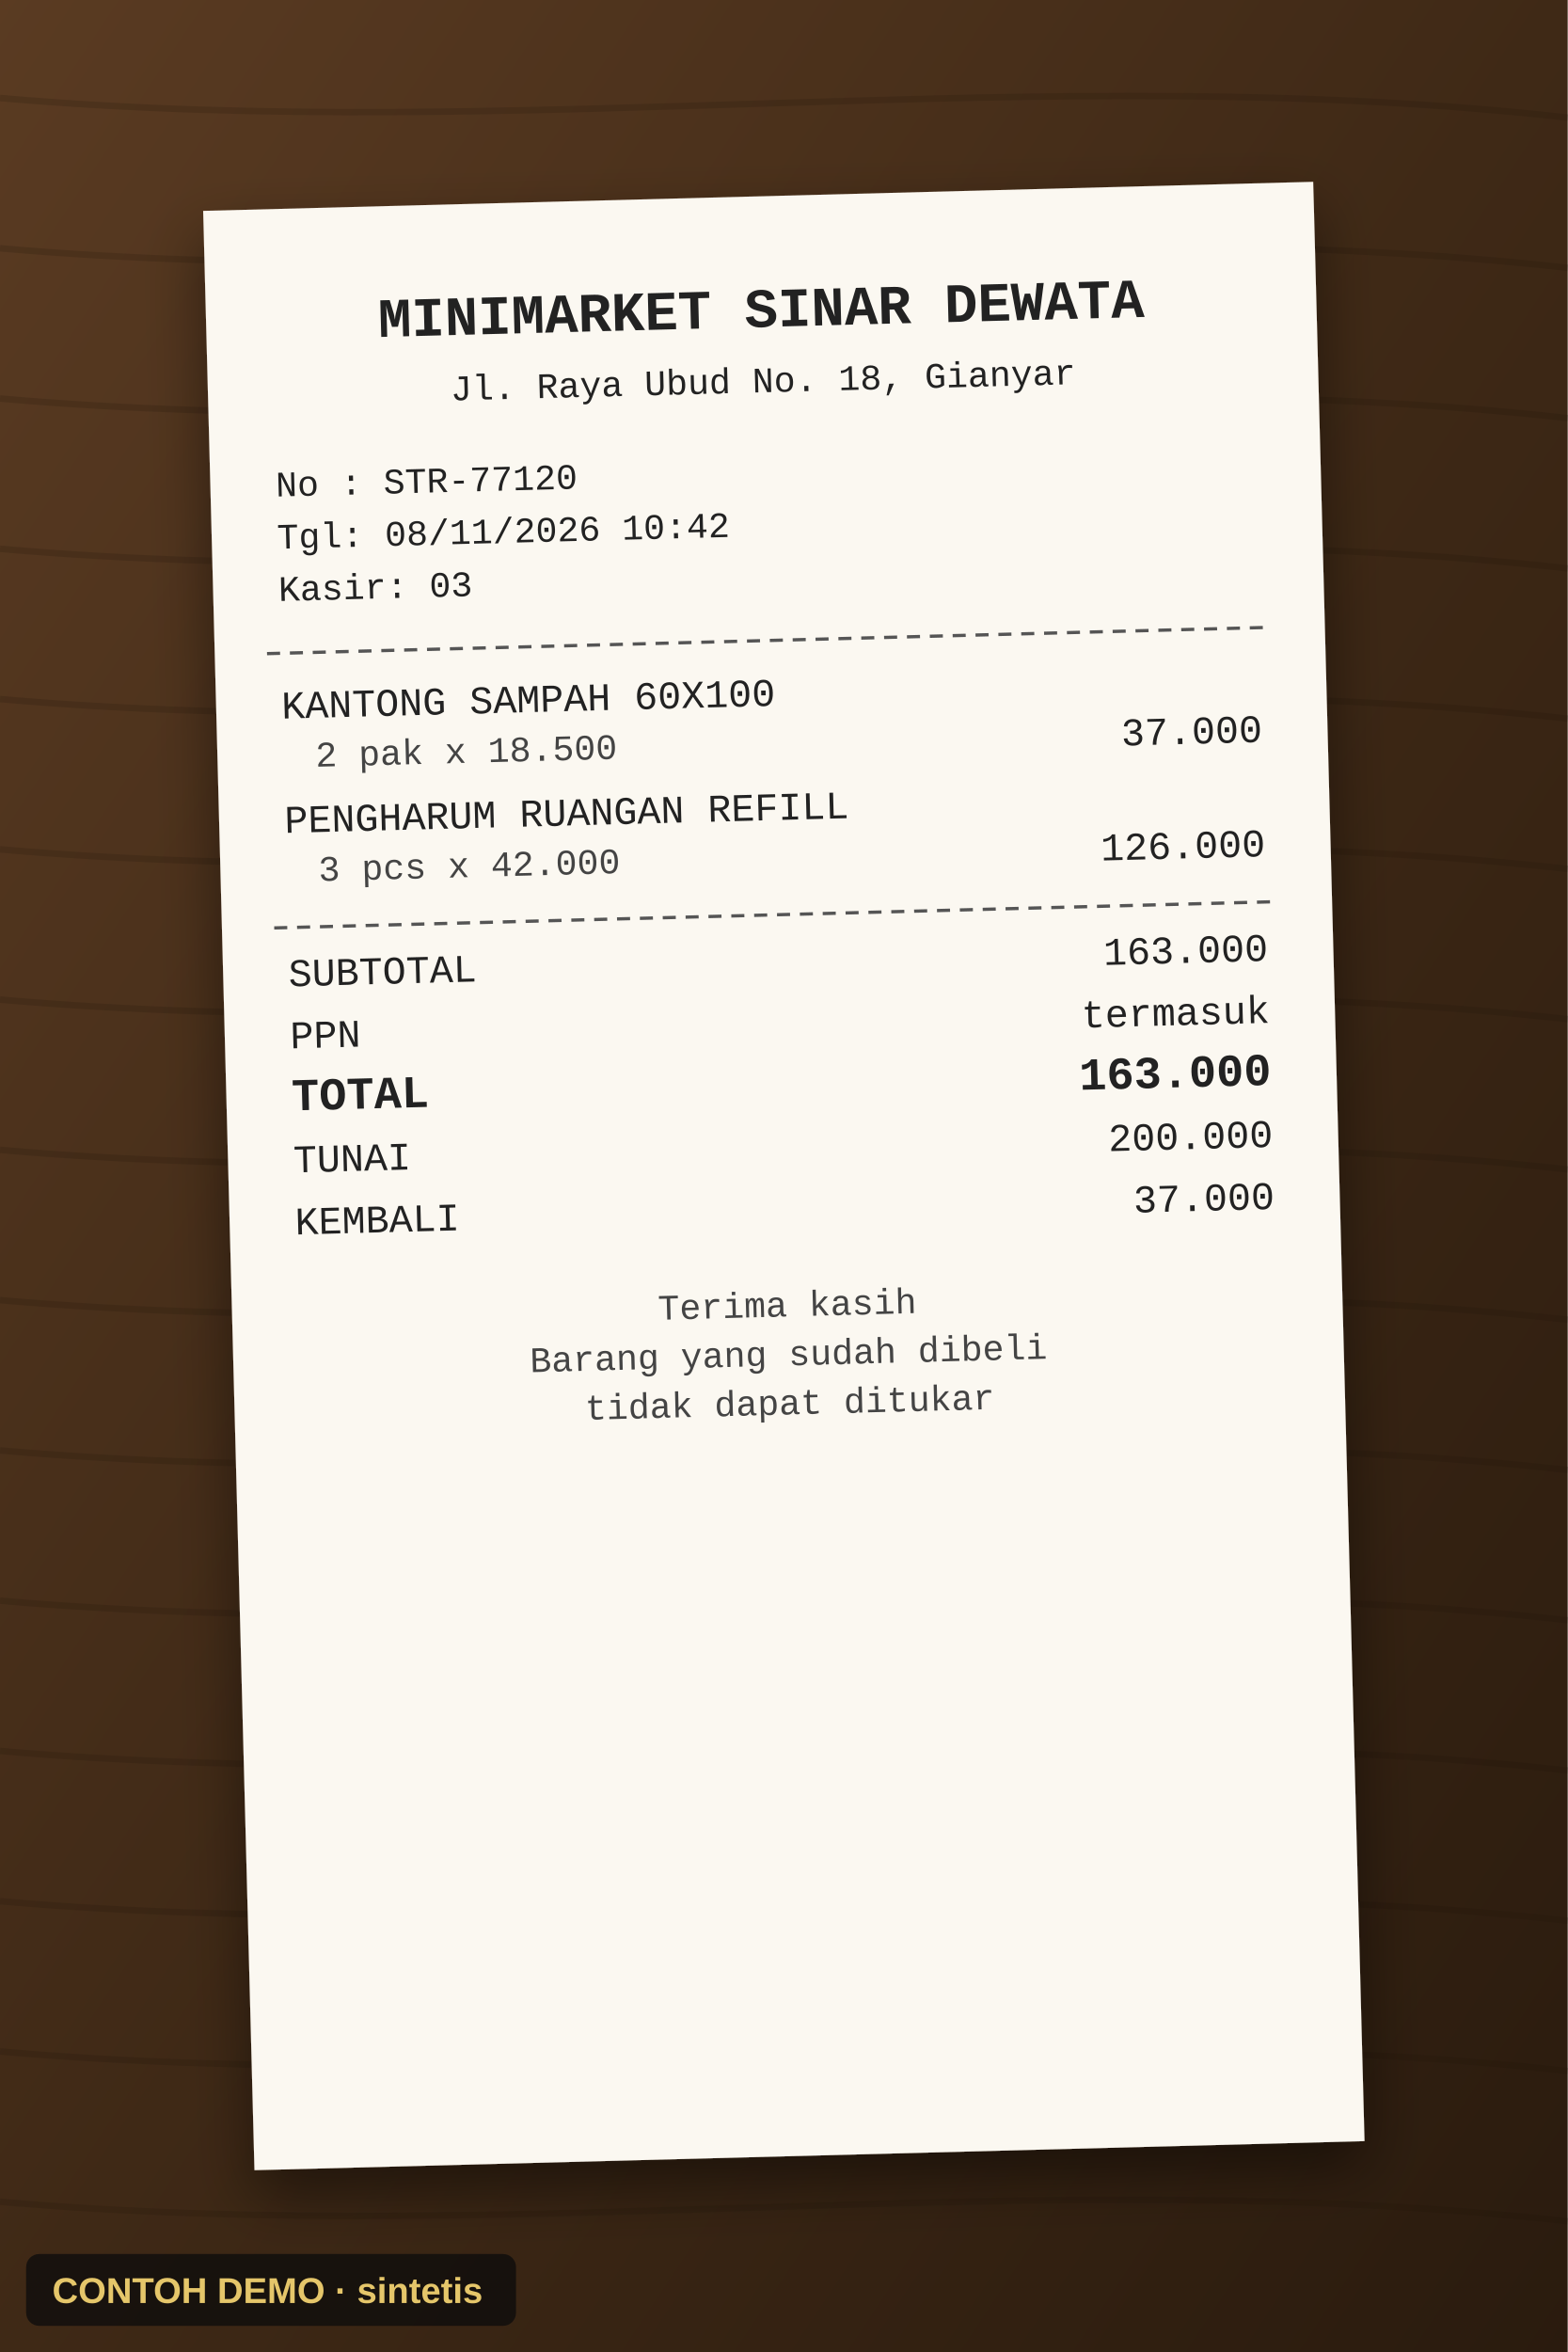
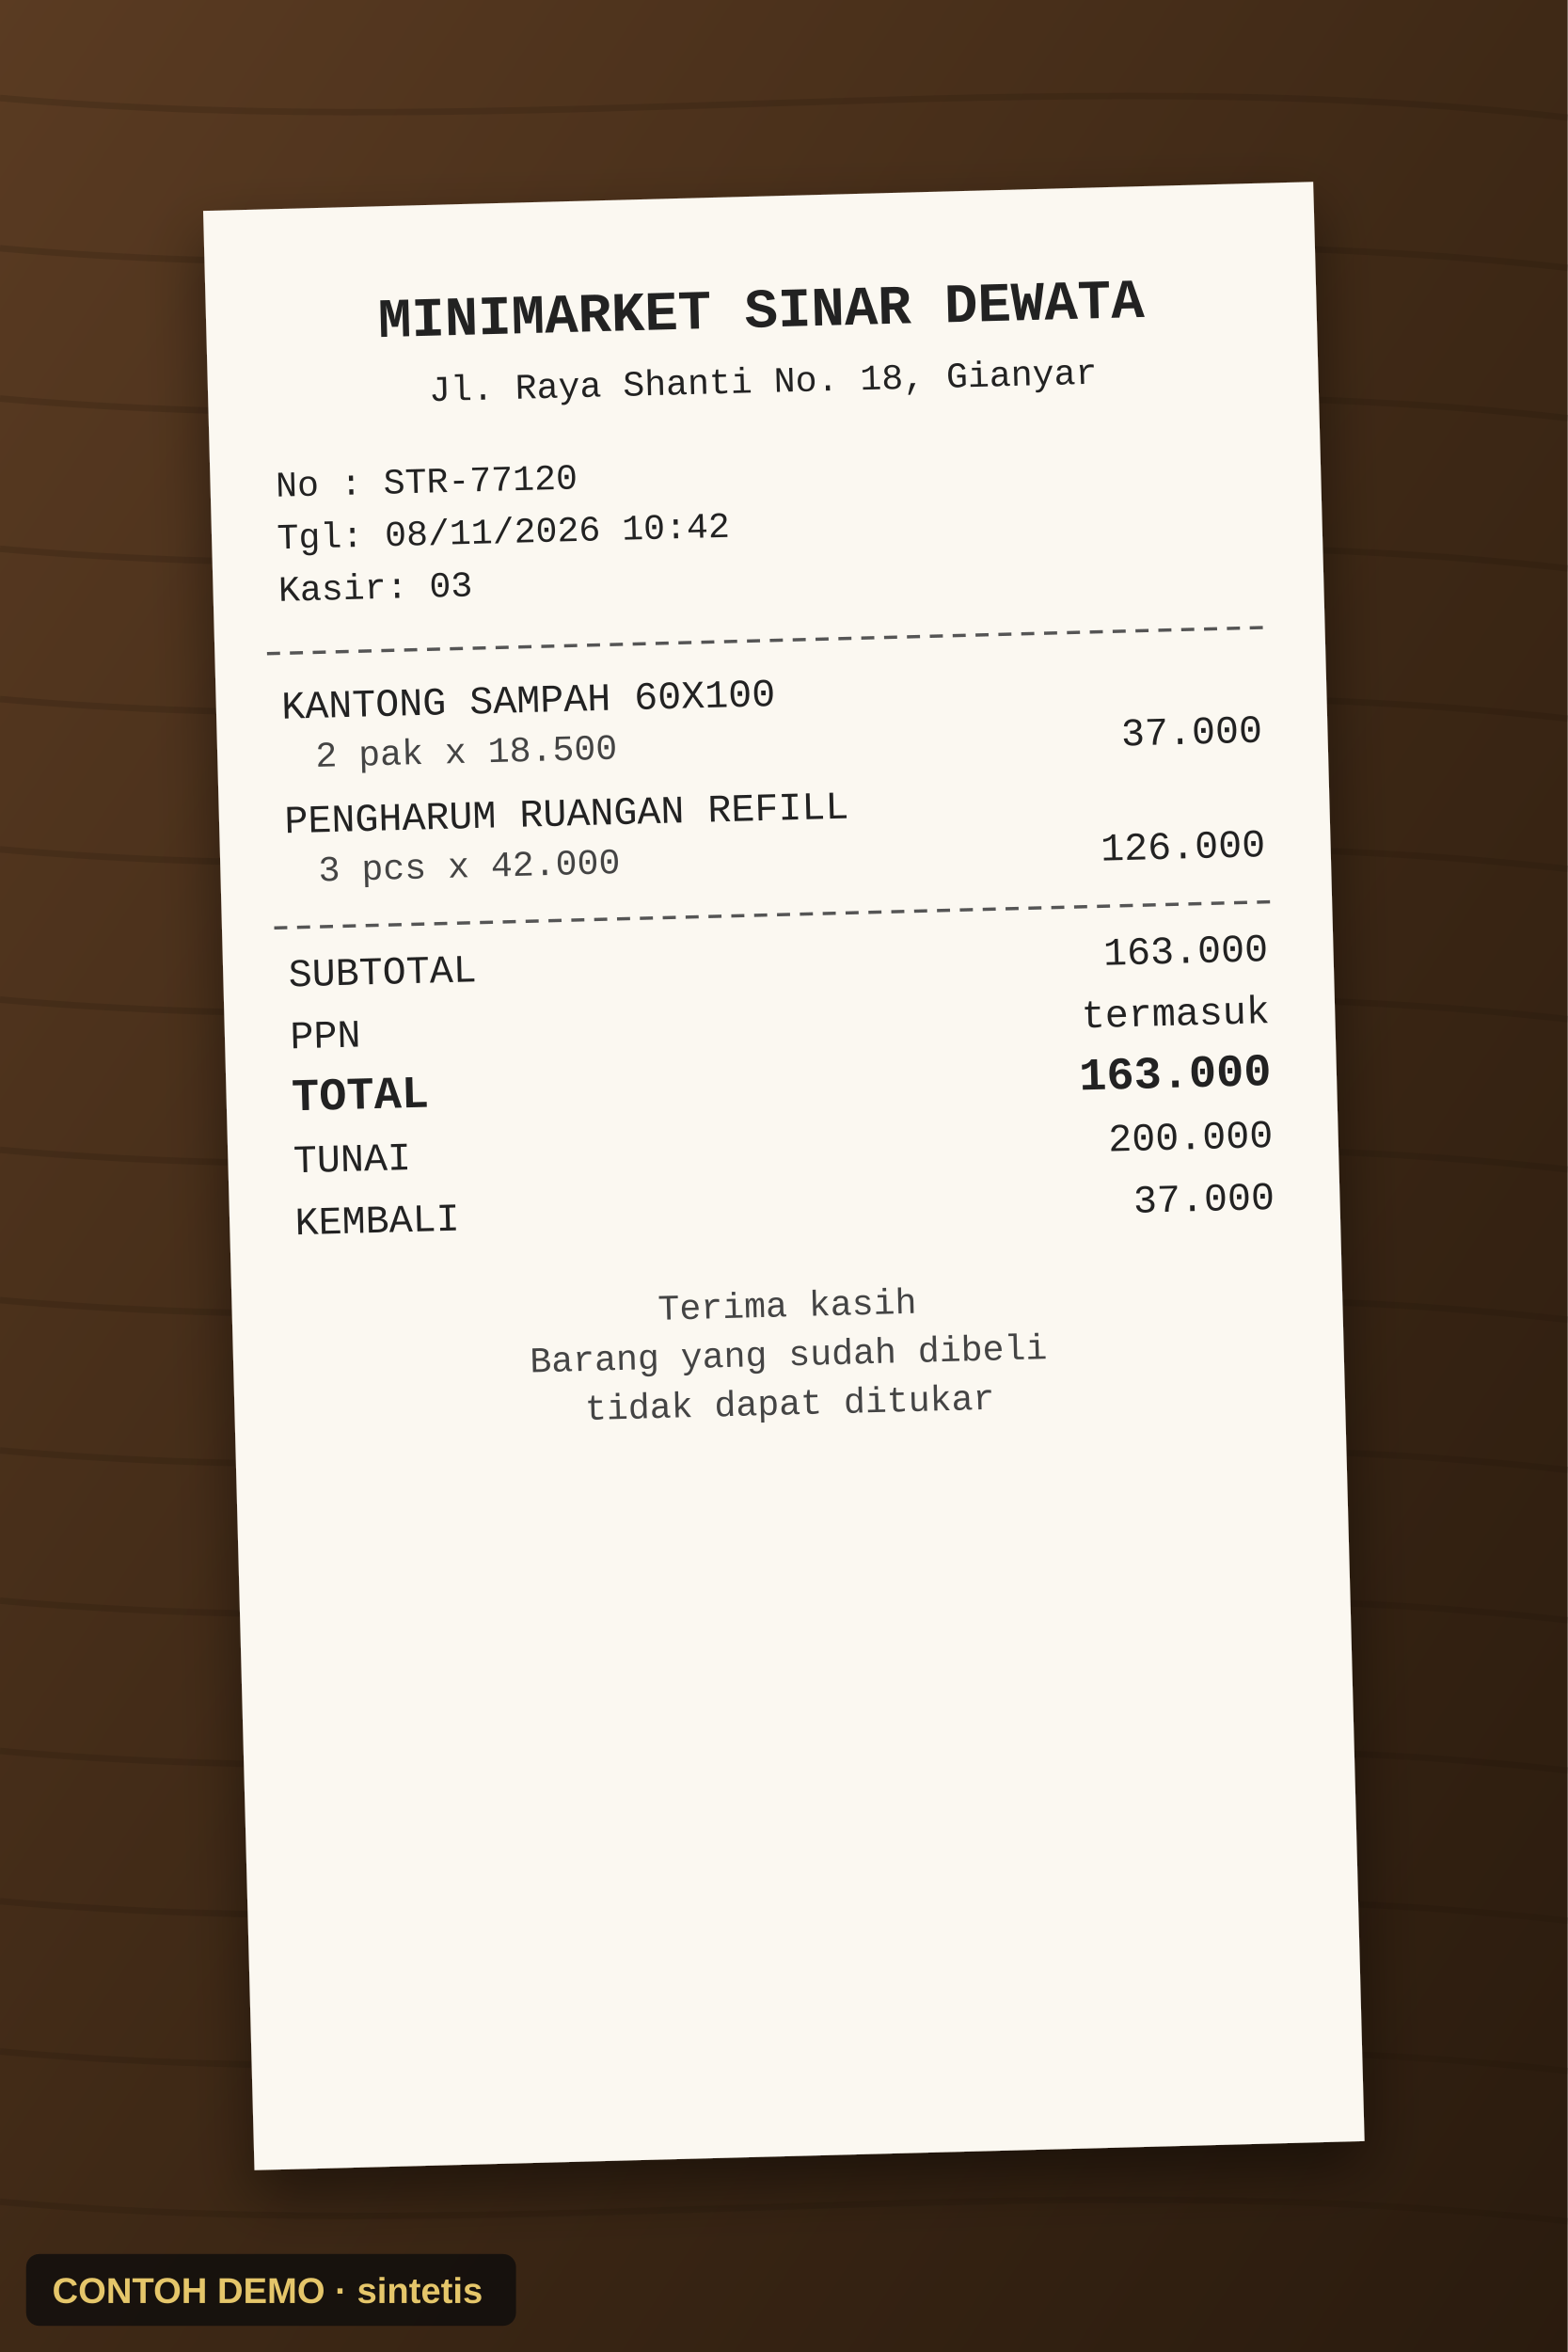
<svg xmlns="http://www.w3.org/2000/svg" viewBox="0 0 480 720" width="480" height="720">
  <defs>
    <linearGradient id="w" x1="0" y1="0" x2="1" y2="1">
      <stop offset="0" stop-color="#5a3b22" />
      <stop offset=".5" stop-color="#3f2916" />
      <stop offset="1" stop-color="#2a1b0e" />
    </linearGradient>
    <filter id="sh" x="-10%" y="-10%" width="120%" height="120%">
      <feDropShadow dx="0" dy="8" stdDeviation="9" flood-opacity=".45" />
    </filter>
  </defs>
  <rect width="480" height="720" fill="url(#w)" />
  <g opacity=".18" stroke="#1c1108" stroke-width="2">
    <path d="M0 30 C160 44 320 18 480 36" fill="none" />
    <path d="M0 76 C160 90 320 64 480 82" fill="none" />
    <path d="M0 122 C160 136 320 110 480 128" fill="none" />
    <path d="M0 168 C160 182 320 156 480 174" fill="none" />
    <path d="M0 214 C160 228 320 202 480 220" fill="none" />
    <path d="M0 260 C160 274 320 248 480 266" fill="none" />
    <path d="M0 306 C160 320 320 294 480 312" fill="none" />
    <path d="M0 352 C160 366 320 340 480 358" fill="none" />
    <path d="M0 398 C160 412 320 386 480 404" fill="none" />
    <path d="M0 444 C160 458 320 432 480 450" fill="none" />
    <path d="M0 490 C160 504 320 478 480 496" fill="none" />
    <path d="M0 536 C160 550 320 524 480 542" fill="none" />
    <path d="M0 582 C160 596 320 570 480 588" fill="none" />
    <path d="M0 628 C160 642 320 616 480 634" fill="none" />
    <path d="M0 674 C160 688 320 662 480 680" fill="none" />
  </g>
  <g transform="rotate(-1.5 240 360)">
    <rect x="70" y="60" width="340" height="600" fill="#fbf8f1" filter="url(#sh)" />
    <g transform="translate(70 60)">
      <text x="170" y="40" font-family="'Courier New',Courier,monospace" font-size="17" font-weight="700" text-anchor="middle" fill="#222">MINIMARKET SINAR DEWATA</text>
-       <text x="170" y="60" font-family="'Courier New',Courier,monospace" font-size="11" font-weight="400" text-anchor="middle" fill="#222">Jl. Raya Ubud No. 18, Gianyar</text>
+       <text x="170" y="60" font-family="'Courier New',Courier,monospace" font-size="11" font-weight="400" text-anchor="middle" fill="#222">Jl. Raya Shanti No. 18, Gianyar</text>
      <text x="20" y="88" font-family="'Courier New',Courier,monospace" font-size="11" font-weight="400" text-anchor="start" fill="#222">No : STR-77120</text>
      <text x="20" y="104" font-family="'Courier New',Courier,monospace" font-size="11" font-weight="400" text-anchor="start" fill="#222">Tgl: 08/11/2026  10:42</text>
      <text x="20" y="120" font-family="'Courier New',Courier,monospace" font-size="11" font-weight="400" text-anchor="start" fill="#222">Kasir: 03</text>
      <line x1="16" y1="136" x2="324" y2="136" stroke="#555" stroke-dasharray="4 3" />
      <text x="20" y="156" font-family="'Courier New',Courier,monospace" font-size="12" font-weight="400" text-anchor="start" fill="#222">KANTONG SAMPAH 60X100</text>
      <text x="30" y="171" font-family="'Courier New',Courier,monospace" font-size="11" font-weight="400" text-anchor="start" fill="#444">2 pak x 18.500</text>
      <text x="320" y="171" font-family="'Courier New',Courier,monospace" font-size="12" font-weight="400" text-anchor="end" fill="#222">37.000</text>
      <text x="20" y="191" font-family="'Courier New',Courier,monospace" font-size="12" font-weight="400" text-anchor="start" fill="#222">PENGHARUM RUANGAN REFILL</text>
      <text x="30" y="206" font-family="'Courier New',Courier,monospace" font-size="11" font-weight="400" text-anchor="start" fill="#444">3 pcs x 42.000</text>
      <text x="320" y="206" font-family="'Courier New',Courier,monospace" font-size="12" font-weight="400" text-anchor="end" fill="#222">126.000</text>
      <line x1="16" y1="220" x2="324" y2="220" stroke="#555" stroke-dasharray="4 3" />
      <text x="20" y="238" font-family="'Courier New',Courier,monospace" font-size="12" font-weight="400" text-anchor="start" fill="#222">SUBTOTAL</text>
      <text x="320" y="238" font-family="'Courier New',Courier,monospace" font-size="12" font-weight="400" text-anchor="end" fill="#222">163.000</text>
      <text x="20" y="257" font-family="'Courier New',Courier,monospace" font-size="12" font-weight="400" text-anchor="start" fill="#222">PPN</text>
      <text x="320" y="257" font-family="'Courier New',Courier,monospace" font-size="12" font-weight="400" text-anchor="end" fill="#222">termasuk</text>
      <text x="20" y="276" font-family="'Courier New',Courier,monospace" font-size="14" font-weight="700" text-anchor="start" fill="#222">TOTAL</text>
      <text x="320" y="276" font-family="'Courier New',Courier,monospace" font-size="14" font-weight="700" text-anchor="end" fill="#222">163.000</text>
      <text x="20" y="295" font-family="'Courier New',Courier,monospace" font-size="12" font-weight="400" text-anchor="start" fill="#222">TUNAI</text>
      <text x="320" y="295" font-family="'Courier New',Courier,monospace" font-size="12" font-weight="400" text-anchor="end" fill="#222">200.000</text>
      <text x="20" y="314" font-family="'Courier New',Courier,monospace" font-size="12" font-weight="400" text-anchor="start" fill="#222">KEMBALI</text>
      <text x="320" y="314" font-family="'Courier New',Courier,monospace" font-size="12" font-weight="400" text-anchor="end" fill="#222">37.000</text>
      <text x="170" y="343" font-family="'Courier New',Courier,monospace" font-size="11" font-weight="400" text-anchor="middle" fill="#444">Terima kasih</text>
      <text x="170" y="358" font-family="'Courier New',Courier,monospace" font-size="11" font-weight="400" text-anchor="middle" fill="#444">Barang yang sudah dibeli</text>
      <text x="170" y="373" font-family="'Courier New',Courier,monospace" font-size="11" font-weight="400" text-anchor="middle" fill="#444">tidak dapat ditukar</text>
    </g>
  </g>
  <g>
    <rect x="8" y="690" width="150" height="22" rx="4" fill="#0b0b0b" opacity=".75" />
    <text x="16" y="705" font-family="Arial,Helvetica,sans-serif" font-size="11" fill="#e5c66a" font-weight="700">CONTOH DEMO · sintetis</text>
  </g>
</svg>
